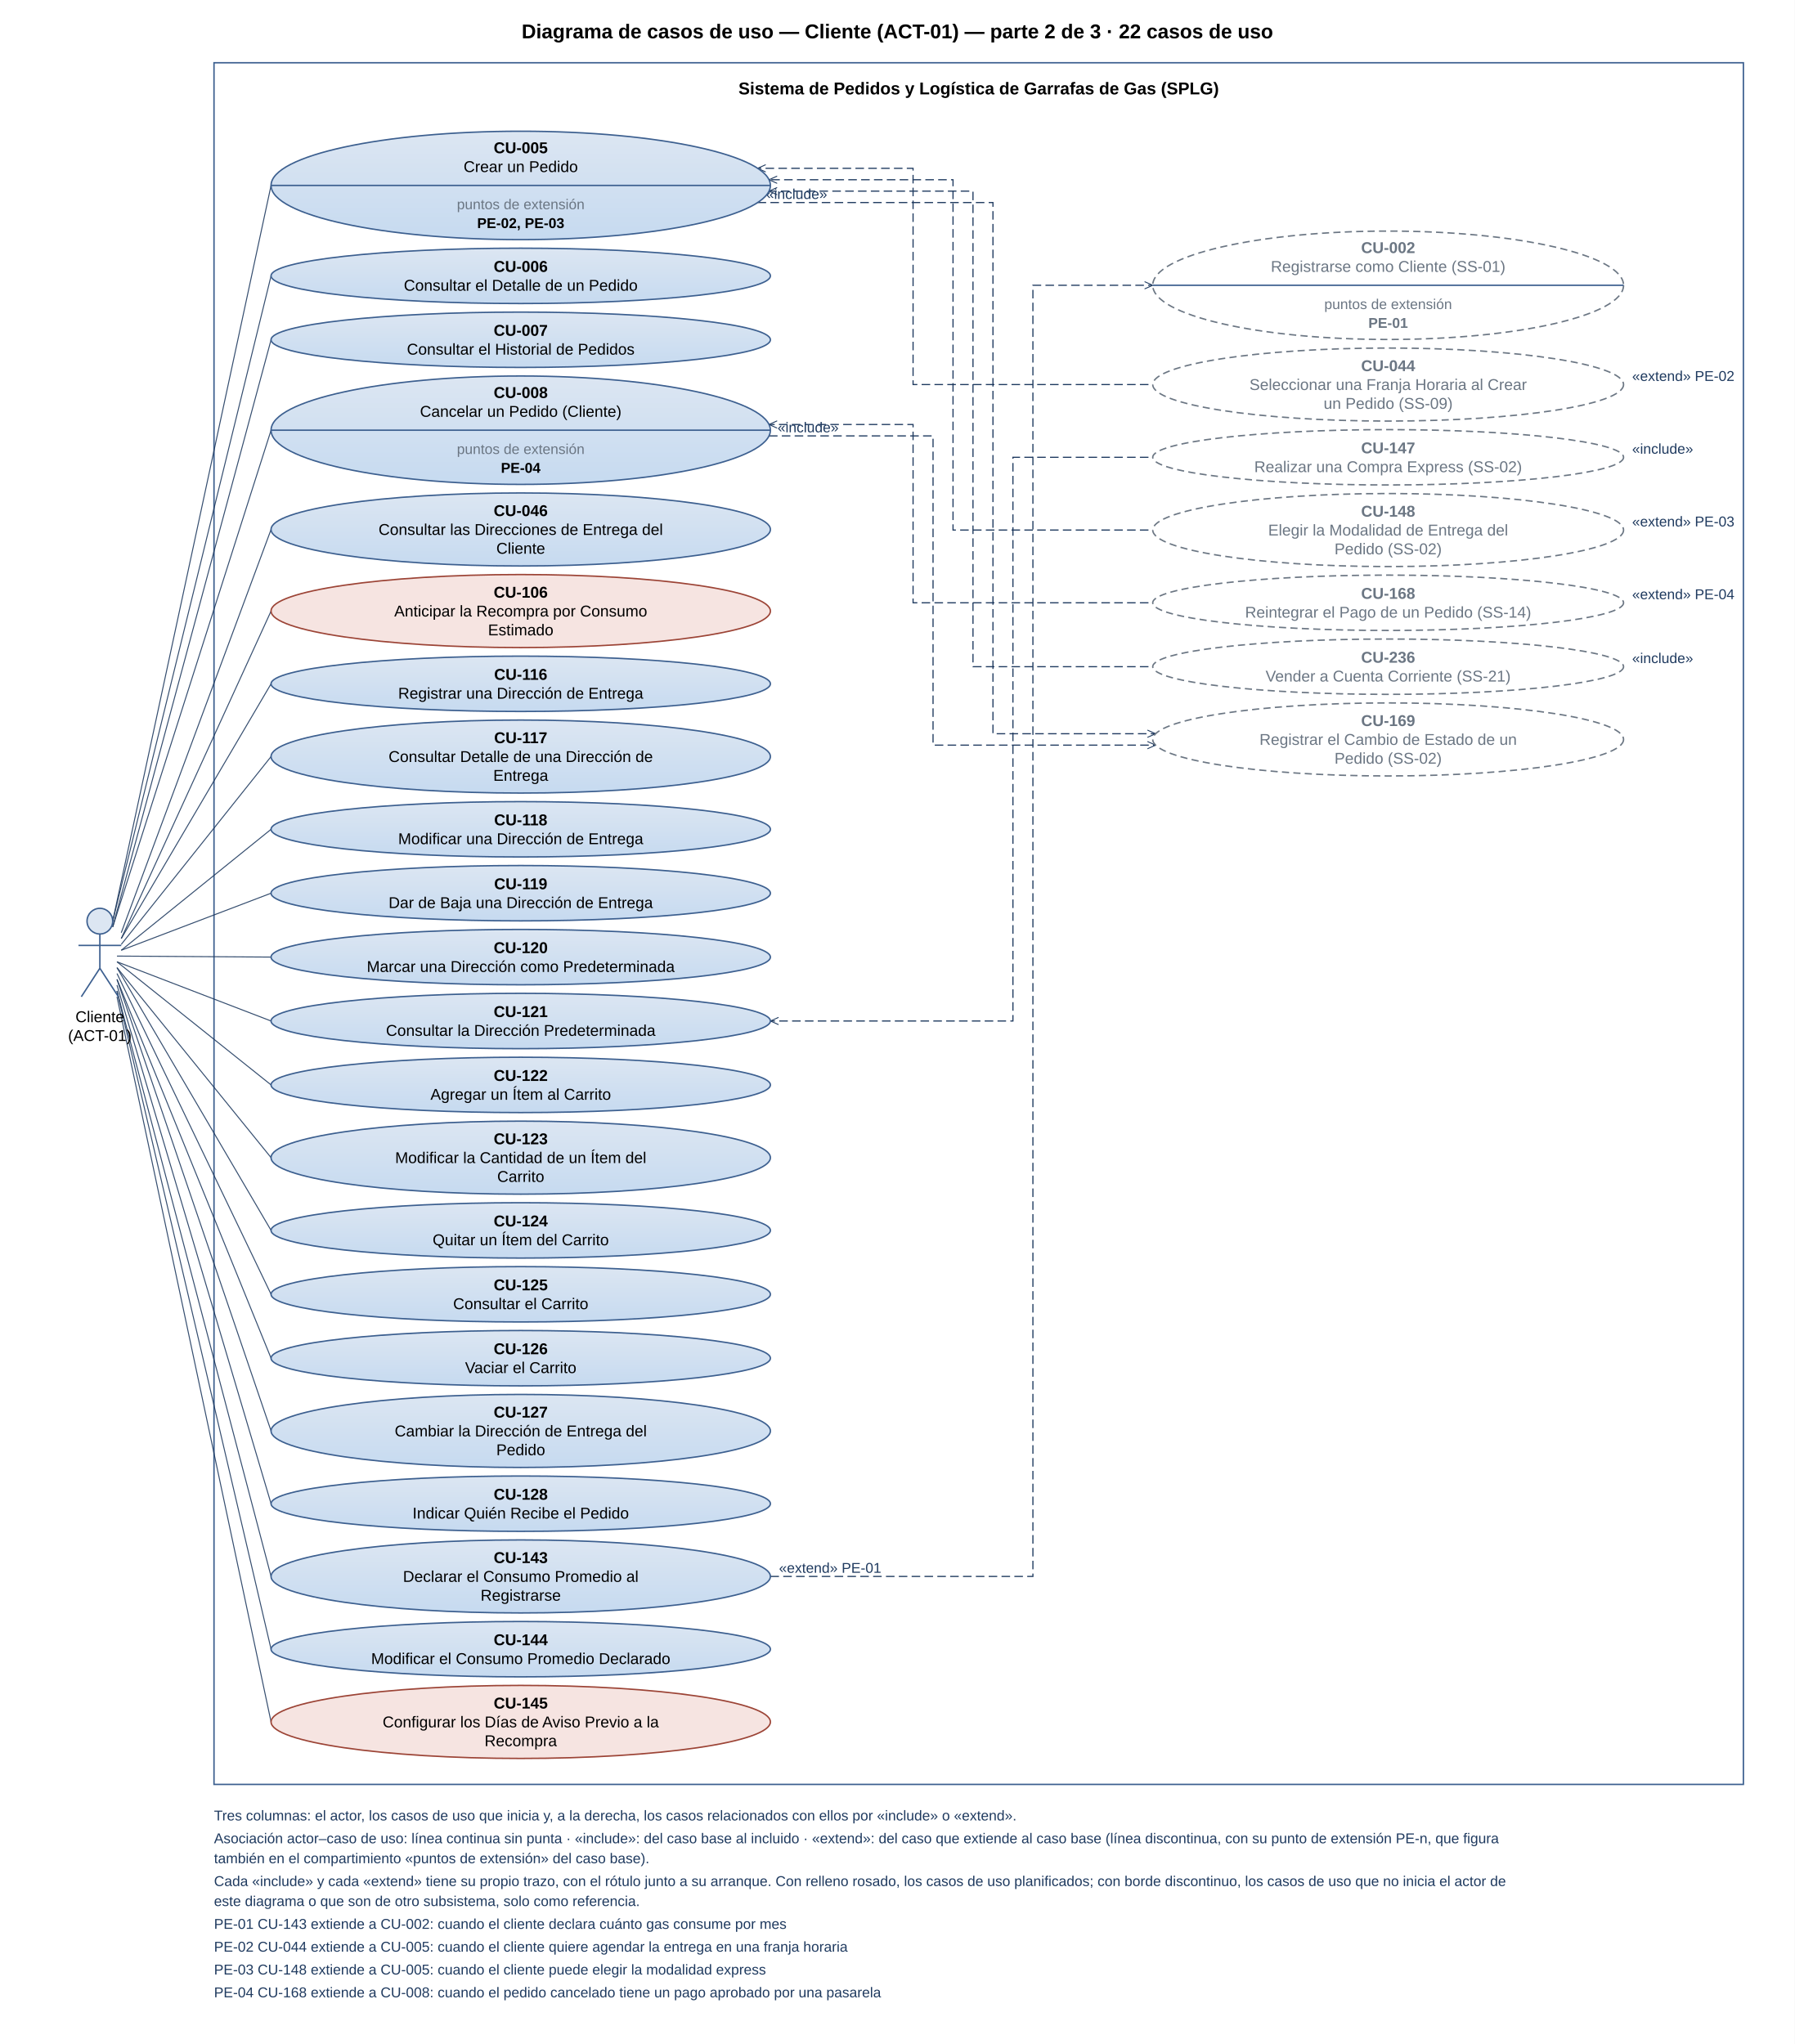
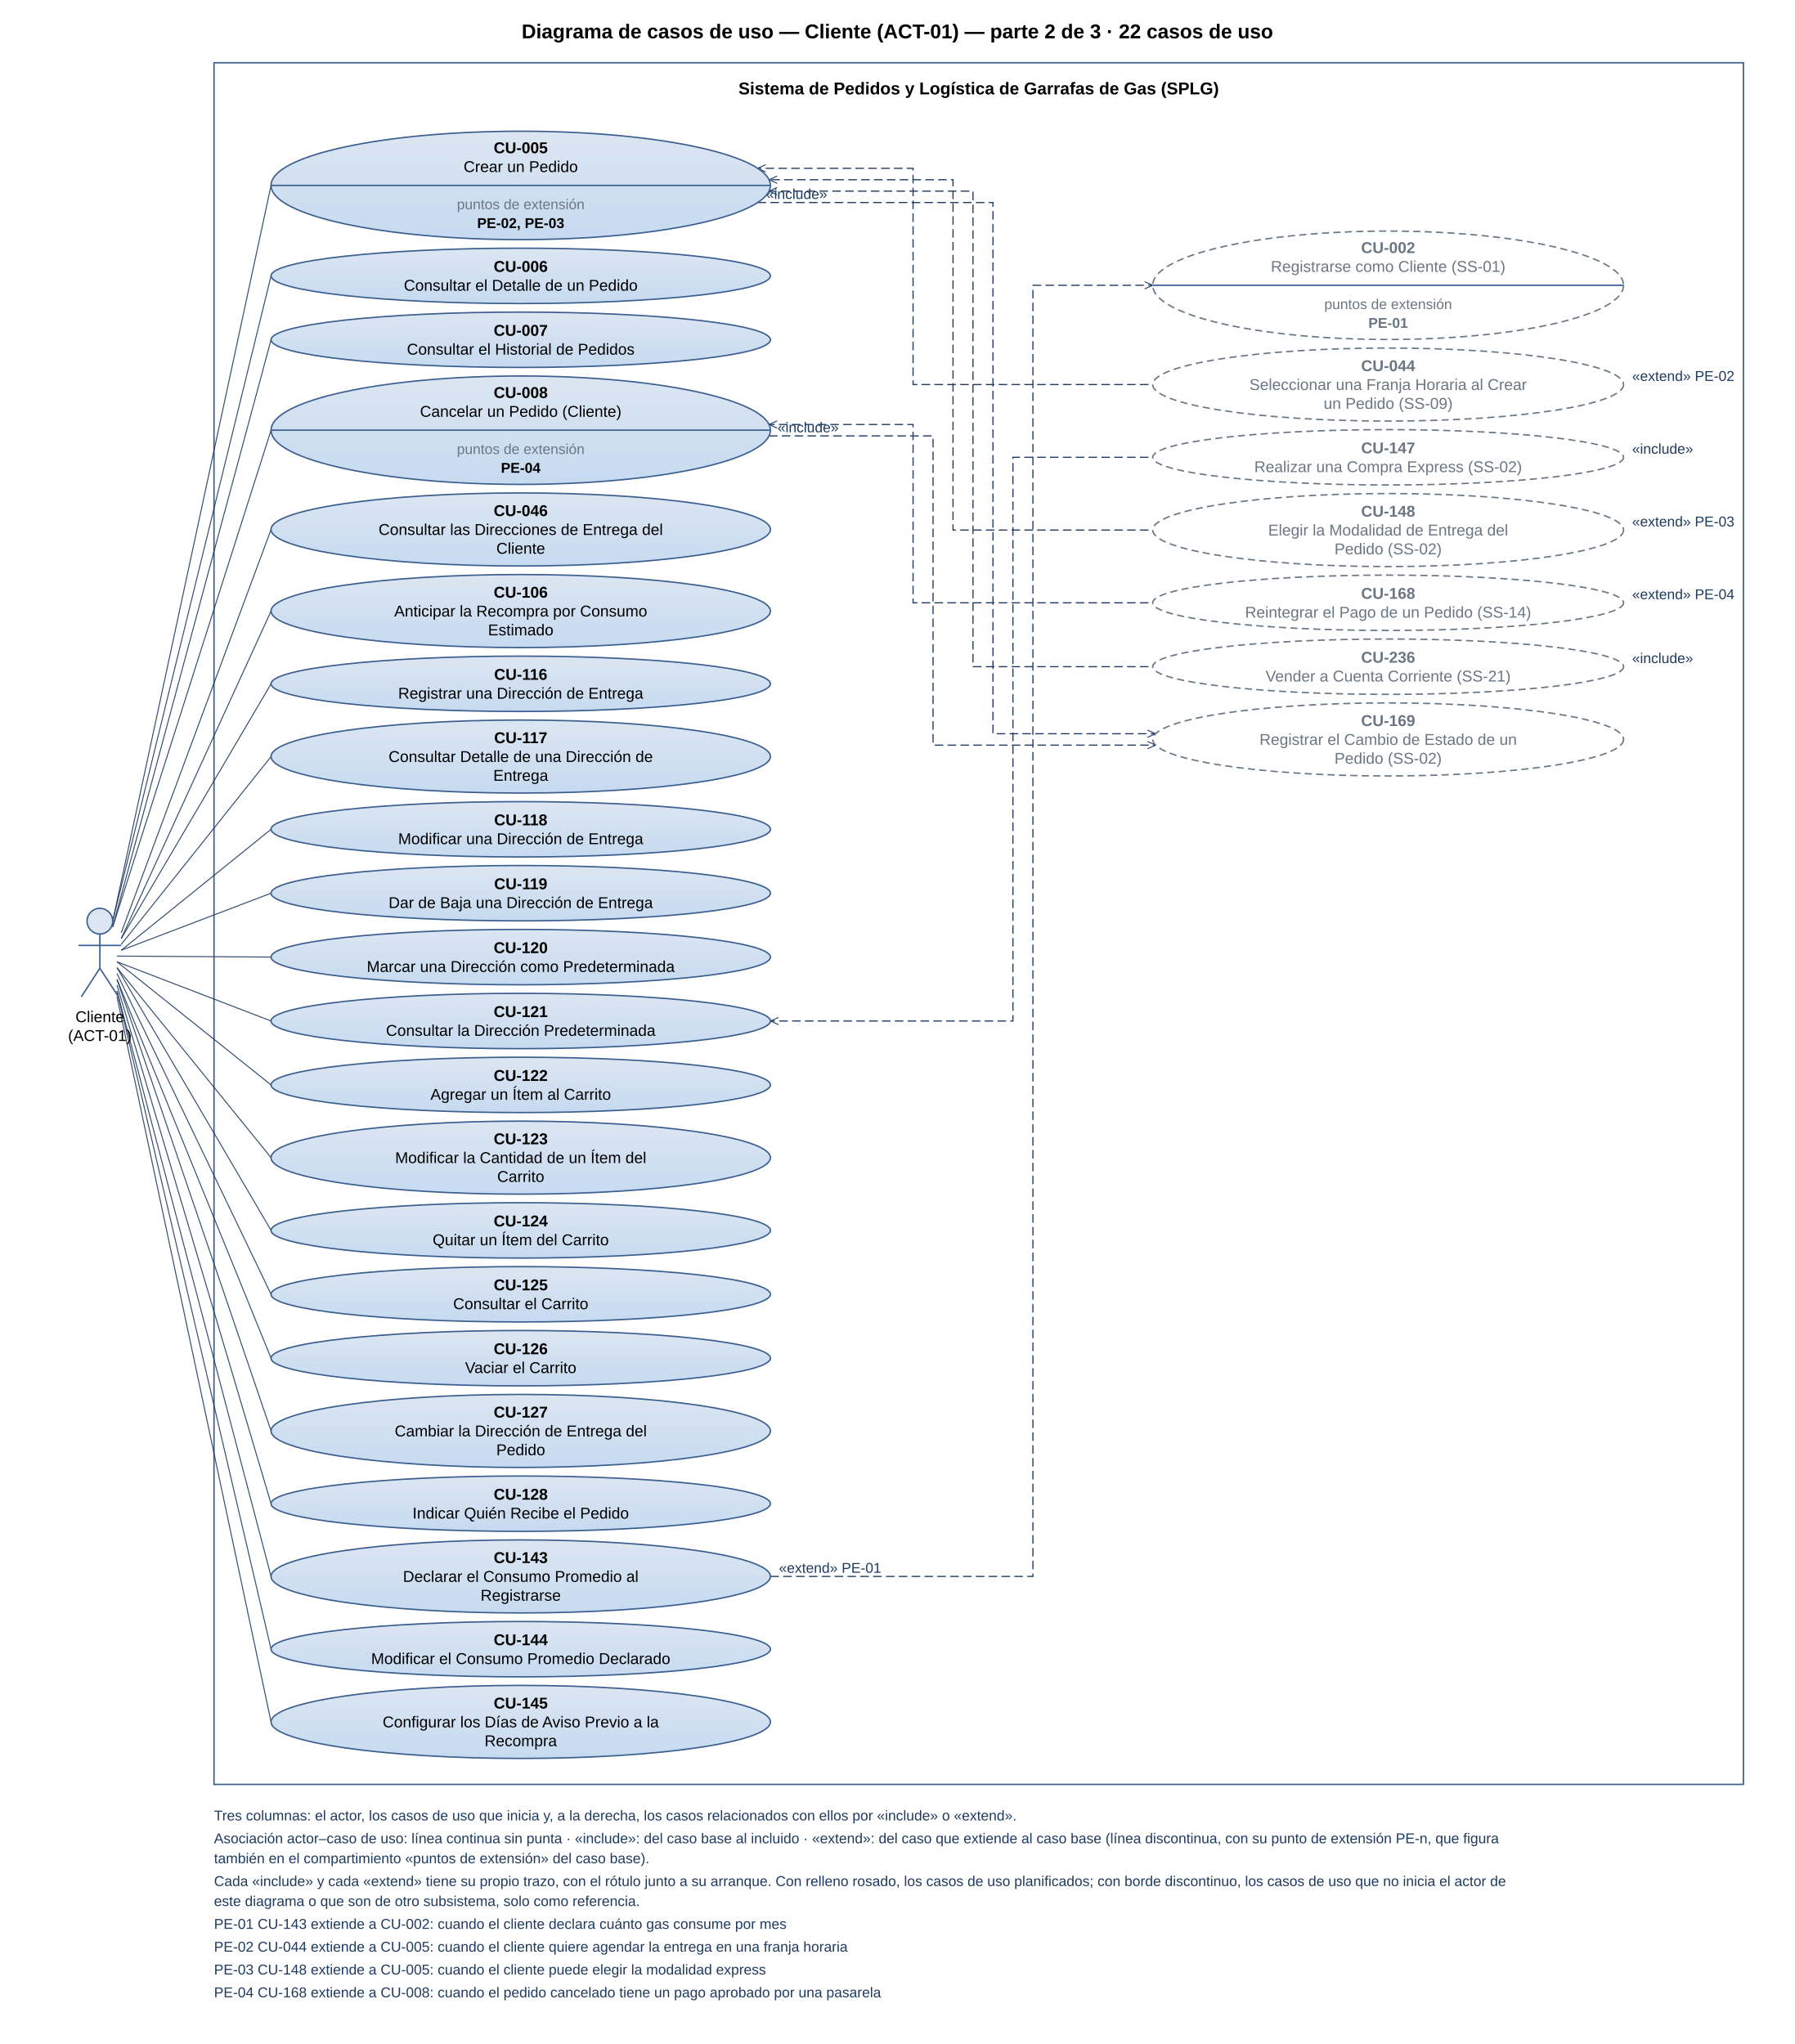
<svg xmlns="http://www.w3.org/2000/svg" width="1258" height="1433" viewBox="0 0 1258 1433" font-family="Arial, Helvetica, sans-serif">
  <defs>
    <marker id="abre" viewBox="0 0 10 10" refX="9" refY="5" markerWidth="8" markerHeight="8" orient="auto">
      <path d="M0 1 L9 5 L0 9" fill="none" stroke="#1F3A5F" stroke-width="1" />
    </marker>
    <marker id="hueco" viewBox="0 0 12 12" refX="11" refY="6" markerWidth="11" markerHeight="11" orient="auto">
      <path d="M1 1 L11 6 L1 11 Z" fill="#FFFFFF" stroke="#1F3A5F" stroke-width="1" />
    </marker>
    <linearGradient id="vp" x1="0" y1="0" x2="0" y2="1">
      <stop offset="0" stop-color="#DCE6F2" />
      <stop offset="1" stop-color="#C6DAF0" />
    </linearGradient>
  </defs>
  <rect width="100%" height="100%" fill="#FFFFFF" />
  <text x="629.0" y="22.0" font-size="14" text-anchor="middle" dominant-baseline="central" fill="#000000" font-weight="bold">Diagrama de casos de uso — Cliente (ACT-01) — parte 2 de 3 · 22 casos de uso</text>
  <rect class="limite" data-x="150" data-y="44" data-w="1072" data-h="1207" x="150" y="44" width="1072" height="1207" fill="#FFFFFF" stroke="#3C5F8F" stroke-width="1.0" />
  <text x="686.0" y="62.0" font-size="12" text-anchor="middle" dominant-baseline="central" fill="#000000" font-weight="bold">Sistema de Pedidos y Logística de Garrafas de Gas (SPLG)</text>
  <path class="asoc" data-act="01" data-cu="CU-005" data-rol="principal" d="M79.0 645.8 L190.0 130.0" fill="none" stroke="#1F3A5F" stroke-width="0.7" opacity="0.9" />
  <path class="asoc" data-act="01" data-cu="CU-006" data-rol="principal" d="M79.0 645.8 L190.0 193.4" fill="none" stroke="#1F3A5F" stroke-width="0.7" opacity="0.9" />
  <path class="asoc" data-act="01" data-cu="CU-007" data-rol="principal" d="M79.0 649.9 L190.0 238.2" fill="none" stroke="#1F3A5F" stroke-width="0.7" opacity="0.9" />
  <path class="asoc" data-act="01" data-cu="CU-008" data-rol="principal" d="M79.0 649.9 L190.0 301.6" fill="none" stroke="#1F3A5F" stroke-width="0.7" opacity="0.9" />
  <path class="asoc" data-act="01" data-cu="CU-046" data-rol="principal" d="M85.0 653.9 L190.0 371.2" fill="none" stroke="#1F3A5F" stroke-width="0.7" opacity="0.9" />
  <path class="asoc" data-act="01" data-cu="CU-106" data-rol="principal" d="M85.0 658.0 L190.0 428.4" fill="none" stroke="#1F3A5F" stroke-width="0.7" opacity="0.9" />
  <path class="asoc" data-act="01" data-cu="CU-116" data-rol="principal" d="M85.0 658.0 L190.0 479.4" fill="none" stroke="#1F3A5F" stroke-width="0.7" opacity="0.9" />
  <path class="asoc" data-act="01" data-cu="CU-117" data-rol="principal" d="M85.0 662.1 L190.0 530.4" fill="none" stroke="#1F3A5F" stroke-width="0.7" opacity="0.9" />
  <path class="asoc" data-act="01" data-cu="CU-118" data-rol="principal" d="M85.0 666.2 L190.0 581.4" fill="none" stroke="#1F3A5F" stroke-width="0.7" opacity="0.9" />
  <path class="asoc" data-act="01" data-cu="CU-119" data-rol="principal" d="M85.0 666.2 L190.0 626.2" fill="none" stroke="#1F3A5F" stroke-width="0.7" opacity="0.9" />
  <path class="asoc" data-act="01" data-cu="CU-120" data-rol="principal" d="M82.0 670.3 L190.0 671.0" fill="none" stroke="#1F3A5F" stroke-width="0.7" opacity="0.9" />
  <path class="asoc" data-act="01" data-cu="CU-121" data-rol="principal" d="M82.0 674.3 L190.0 715.8" fill="none" stroke="#1F3A5F" stroke-width="0.7" opacity="0.9" />
  <path class="asoc" data-act="01" data-cu="CU-122" data-rol="principal" d="M82.0 674.3 L190.0 760.6" fill="none" stroke="#1F3A5F" stroke-width="0.7" opacity="0.9" />
  <path class="asoc" data-act="01" data-cu="CU-123" data-rol="principal" d="M82.0 678.4 L190.0 811.6" fill="none" stroke="#1F3A5F" stroke-width="0.7" opacity="0.9" />
  <path class="asoc" data-act="01" data-cu="CU-124" data-rol="principal" d="M82.0 678.4 L190.0 862.6" fill="none" stroke="#1F3A5F" stroke-width="0.7" opacity="0.9" />
  <path class="asoc" data-act="01" data-cu="CU-125" data-rol="principal" d="M82.0 682.5 L190.0 907.4" fill="none" stroke="#1F3A5F" stroke-width="0.7" opacity="0.9" />
  <path class="asoc" data-act="01" data-cu="CU-126" data-rol="principal" d="M82.0 686.6 L190.0 952.2" fill="none" stroke="#1F3A5F" stroke-width="0.7" opacity="0.9" />
  <path class="asoc" data-act="01" data-cu="CU-127" data-rol="principal" d="M82.0 686.6 L190.0 1003.2" fill="none" stroke="#1F3A5F" stroke-width="0.7" opacity="0.9" />
  <path class="asoc" data-act="01" data-cu="CU-128" data-rol="principal" d="M82.0 690.6 L190.0 1054.2" fill="none" stroke="#1F3A5F" stroke-width="0.7" opacity="0.9" />
  <path class="asoc" data-act="01" data-cu="CU-143" data-rol="principal" d="M82.0 694.7 L190.0 1105.2" fill="none" stroke="#1F3A5F" stroke-width="0.7" opacity="0.9" />
  <path class="asoc" data-act="01" data-cu="CU-144" data-rol="principal" d="M82.0 694.7 L190.0 1156.2" fill="none" stroke="#1F3A5F" stroke-width="0.7" opacity="0.9" />
  <path class="asoc" data-act="01" data-cu="CU-145" data-rol="principal" d="M82.0 698.8 L190.0 1207.2" fill="none" stroke="#1F3A5F" stroke-width="0.7" opacity="0.9" />
  <path class="rel" data-tipo="include" data-desde="CU-147" data-hasta="CU-121" d="M1138.0 320.6 H710.0 V715.8 H540.0" fill="none" stroke="#1F3A5F" stroke-width="0.8" stroke-dasharray="6 3" marker-end="url(#abre)" />
  <g class="etiqueta" data-tipo="include" data-desde="CU-147" data-hasta="CU-121">
    <text x="1144.0" y="314.6" font-size="10" text-anchor="start" dominant-baseline="central" fill="#1F3A5F">«include»</text>
  </g>
  <path class="rel" data-tipo="include" data-desde="CU-005" data-hasta="CU-169" d="M531.0 142.0 H696.0 V514.4 H810.0" fill="none" stroke="#1F3A5F" stroke-width="0.8" stroke-dasharray="6 3" marker-end="url(#abre)" />
  <g class="etiqueta" data-tipo="include" data-desde="CU-005" data-hasta="CU-169">
    <text x="537.0" y="136.0" font-size="10" text-anchor="start" dominant-baseline="central" fill="#1F3A5F">«include»</text>
  </g>
  <path class="rel" data-tipo="include" data-desde="CU-008" data-hasta="CU-169" d="M539.0 305.6 H654.0 V522.4 H810.0" fill="none" stroke="#1F3A5F" stroke-width="0.8" stroke-dasharray="6 3" marker-end="url(#abre)" />
  <g class="etiqueta" data-tipo="include" data-desde="CU-008" data-hasta="CU-169">
    <text x="545.0" y="299.6" font-size="10" text-anchor="start" dominant-baseline="central" fill="#1F3A5F">«include»</text>
  </g>
  <path class="rel" data-tipo="include" data-desde="CU-236" data-hasta="CU-005" d="M1138.0 467.4 H682.0 V134.0 H539.0" fill="none" stroke="#1F3A5F" stroke-width="0.8" stroke-dasharray="6 3" marker-end="url(#abre)" />
  <g class="etiqueta" data-tipo="include" data-desde="CU-236" data-hasta="CU-005">
    <text x="1144.0" y="461.4" font-size="10" text-anchor="start" dominant-baseline="central" fill="#1F3A5F">«include»</text>
  </g>
  <path class="rel" data-tipo="extend" data-desde="CU-148" data-hasta="CU-005" d="M1138.0 371.6 H668.0 V126.0 H539.0" fill="none" stroke="#1F3A5F" stroke-width="0.8" stroke-dasharray="6 3" marker-end="url(#abre)" />
  <g class="etiqueta" data-tipo="extend" data-desde="CU-148" data-hasta="CU-005">
    <text x="1144.0" y="365.6" font-size="10" text-anchor="start" dominant-baseline="central" fill="#1F3A5F">«extend» PE-03</text>
  </g>
  <path class="rel" data-tipo="extend" data-desde="CU-143" data-hasta="CU-002" d="M540.0 1105.2 H724.0 V200.0 H808.0" fill="none" stroke="#1F3A5F" stroke-width="0.8" stroke-dasharray="6 3" marker-end="url(#abre)" />
  <g class="etiqueta" data-tipo="extend" data-desde="CU-143" data-hasta="CU-002">
    <text x="546.0" y="1099.2" font-size="10" text-anchor="start" dominant-baseline="central" fill="#1F3A5F">«extend» PE-01</text>
  </g>
  <path class="rel" data-tipo="extend" data-desde="CU-044" data-hasta="CU-005" d="M1138.0 269.6 H640.0 V118.0 H531.0" fill="none" stroke="#1F3A5F" stroke-width="0.8" stroke-dasharray="6 3" marker-end="url(#abre)" />
  <g class="etiqueta" data-tipo="extend" data-desde="CU-044" data-hasta="CU-005">
    <text x="1144.0" y="263.6" font-size="10" text-anchor="start" dominant-baseline="central" fill="#1F3A5F">«extend» PE-02</text>
  </g>
  <path class="rel" data-tipo="extend" data-desde="CU-168" data-hasta="CU-008" d="M1138.0 422.6 H640.0 V297.6 H539.0" fill="none" stroke="#1F3A5F" stroke-width="0.8" stroke-dasharray="6 3" marker-end="url(#abre)" />
  <g class="etiqueta" data-tipo="extend" data-desde="CU-168" data-hasta="CU-008">
    <text x="1144.0" y="416.6" font-size="10" text-anchor="start" dominant-baseline="central" fill="#1F3A5F">«extend» PE-04</text>
  </g>
  <g class="cu" data-cu="CU-005" data-x="365" data-y="130">
    <ellipse cx="365.0" cy="130.0" rx="175" ry="38.0" fill="url(#vp)" stroke="#3C5F8F" stroke-width="1.0" />
    <text x="365.0" y="103.6" font-size="11" text-anchor="middle" dominant-baseline="central" fill="#000000" font-weight="bold">CU-005</text>
    <text x="365.0" y="116.8" font-size="11" text-anchor="middle" dominant-baseline="central" fill="#000000">Crear un Pedido</text>
    <path class="compartimiento" d="M190.0 130.0 H540.0" stroke="#3C5F8F" stroke-width="1.0" fill="none" />
    <text x="365.0" y="143.2" font-size="10" text-anchor="middle" dominant-baseline="central" fill="#6B7683">puntos de extensión</text>
    <text x="365.0" y="156.4" font-size="10" text-anchor="middle" dominant-baseline="central" fill="#000000" font-weight="bold">PE-02, PE-03</text>
  </g>
  <g class="cu" data-cu="CU-006" data-x="365" data-y="193">
    <ellipse cx="365.0" cy="193.4" rx="175" ry="19.4" fill="url(#vp)" stroke="#3C5F8F" stroke-width="1.0" />
    <text x="365.0" y="186.8" font-size="11" text-anchor="middle" dominant-baseline="central" fill="#000000" font-weight="bold">CU-006</text>
    <text x="365.0" y="200.0" font-size="11" text-anchor="middle" dominant-baseline="central" fill="#000000">Consultar el Detalle de un Pedido</text>
  </g>
  <g class="cu" data-cu="CU-007" data-x="365" data-y="238">
    <ellipse cx="365.0" cy="238.2" rx="175" ry="19.4" fill="url(#vp)" stroke="#3C5F8F" stroke-width="1.0" />
    <text x="365.0" y="231.6" font-size="11" text-anchor="middle" dominant-baseline="central" fill="#000000" font-weight="bold">CU-007</text>
    <text x="365.0" y="244.8" font-size="11" text-anchor="middle" dominant-baseline="central" fill="#000000">Consultar el Historial de Pedidos</text>
  </g>
  <g class="cu" data-cu="CU-008" data-x="365" data-y="302">
    <ellipse cx="365.0" cy="301.6" rx="175" ry="38.0" fill="url(#vp)" stroke="#3C5F8F" stroke-width="1.0" />
    <text x="365.0" y="275.2" font-size="11" text-anchor="middle" dominant-baseline="central" fill="#000000" font-weight="bold">CU-008</text>
    <text x="365.0" y="288.4" font-size="11" text-anchor="middle" dominant-baseline="central" fill="#000000">Cancelar un Pedido (Cliente)</text>
    <path class="compartimiento" d="M190.0 301.6 H540.0" stroke="#3C5F8F" stroke-width="1.0" fill="none" />
    <text x="365.0" y="314.8" font-size="10" text-anchor="middle" dominant-baseline="central" fill="#6B7683">puntos de extensión</text>
    <text x="365.0" y="328.0" font-size="10" text-anchor="middle" dominant-baseline="central" fill="#000000" font-weight="bold">PE-04</text>
  </g>
  <g class="cu" data-cu="CU-046" data-x="365" data-y="371">
    <ellipse cx="365.0" cy="371.2" rx="175" ry="25.6" fill="url(#vp)" stroke="#3C5F8F" stroke-width="1.0" />
    <text x="365.0" y="358.0" font-size="11" text-anchor="middle" dominant-baseline="central" fill="#000000" font-weight="bold">CU-046</text>
    <text x="365.0" y="371.2" font-size="11" text-anchor="middle" dominant-baseline="central" fill="#000000">Consultar las Direcciones de Entrega del</text>
    <text x="365.0" y="384.4" font-size="11" text-anchor="middle" dominant-baseline="central" fill="#000000">Cliente</text>
  </g>
  <g class="cu" data-cu="CU-106" data-x="365" data-y="428">
-     <ellipse cx="365.0" cy="428.4" rx="175" ry="25.6" fill="#F6E4E1" stroke="#9C4436" stroke-width="1.0" />
+     <ellipse cx="365.0" cy="428.4" rx="175" ry="25.6" fill="url(#vp)" stroke="#3C5F8F" stroke-width="1.0" />
    <text x="365.0" y="415.2" font-size="11" text-anchor="middle" dominant-baseline="central" fill="#000000" font-weight="bold">CU-106</text>
    <text x="365.0" y="428.4" font-size="11" text-anchor="middle" dominant-baseline="central" fill="#000000">Anticipar la Recompra por Consumo</text>
    <text x="365.0" y="441.6" font-size="11" text-anchor="middle" dominant-baseline="central" fill="#000000">Estimado</text>
  </g>
  <g class="cu" data-cu="CU-116" data-x="365" data-y="479">
    <ellipse cx="365.0" cy="479.4" rx="175" ry="19.4" fill="url(#vp)" stroke="#3C5F8F" stroke-width="1.0" />
    <text x="365.0" y="472.8" font-size="11" text-anchor="middle" dominant-baseline="central" fill="#000000" font-weight="bold">CU-116</text>
    <text x="365.0" y="486.0" font-size="11" text-anchor="middle" dominant-baseline="central" fill="#000000">Registrar una Dirección de Entrega</text>
  </g>
  <g class="cu" data-cu="CU-117" data-x="365" data-y="530">
    <ellipse cx="365.0" cy="530.4" rx="175" ry="25.6" fill="url(#vp)" stroke="#3C5F8F" stroke-width="1.0" />
    <text x="365.0" y="517.2" font-size="11" text-anchor="middle" dominant-baseline="central" fill="#000000" font-weight="bold">CU-117</text>
    <text x="365.0" y="530.4" font-size="11" text-anchor="middle" dominant-baseline="central" fill="#000000">Consultar Detalle de una Dirección de</text>
    <text x="365.0" y="543.6" font-size="11" text-anchor="middle" dominant-baseline="central" fill="#000000">Entrega</text>
  </g>
  <g class="cu" data-cu="CU-118" data-x="365" data-y="581">
    <ellipse cx="365.0" cy="581.4" rx="175" ry="19.4" fill="url(#vp)" stroke="#3C5F8F" stroke-width="1.0" />
    <text x="365.0" y="574.8" font-size="11" text-anchor="middle" dominant-baseline="central" fill="#000000" font-weight="bold">CU-118</text>
    <text x="365.0" y="588.0" font-size="11" text-anchor="middle" dominant-baseline="central" fill="#000000">Modificar una Dirección de Entrega</text>
  </g>
  <g class="cu" data-cu="CU-119" data-x="365" data-y="626">
    <ellipse cx="365.0" cy="626.2" rx="175" ry="19.4" fill="url(#vp)" stroke="#3C5F8F" stroke-width="1.0" />
    <text x="365.0" y="619.6" font-size="11" text-anchor="middle" dominant-baseline="central" fill="#000000" font-weight="bold">CU-119</text>
    <text x="365.0" y="632.8" font-size="11" text-anchor="middle" dominant-baseline="central" fill="#000000">Dar de Baja una Dirección de Entrega</text>
  </g>
  <g class="cu" data-cu="CU-120" data-x="365" data-y="671">
    <ellipse cx="365.0" cy="671.0" rx="175" ry="19.4" fill="url(#vp)" stroke="#3C5F8F" stroke-width="1.0" />
    <text x="365.0" y="664.4" font-size="11" text-anchor="middle" dominant-baseline="central" fill="#000000" font-weight="bold">CU-120</text>
    <text x="365.0" y="677.6" font-size="11" text-anchor="middle" dominant-baseline="central" fill="#000000">Marcar una Dirección como Predeterminada</text>
  </g>
  <g class="cu" data-cu="CU-121" data-x="365" data-y="716">
    <ellipse cx="365.0" cy="715.8" rx="175" ry="19.4" fill="url(#vp)" stroke="#3C5F8F" stroke-width="1.0" />
    <text x="365.0" y="709.2" font-size="11" text-anchor="middle" dominant-baseline="central" fill="#000000" font-weight="bold">CU-121</text>
    <text x="365.0" y="722.4" font-size="11" text-anchor="middle" dominant-baseline="central" fill="#000000">Consultar la Dirección Predeterminada</text>
  </g>
  <g class="cu" data-cu="CU-122" data-x="365" data-y="761">
    <ellipse cx="365.0" cy="760.6" rx="175" ry="19.4" fill="url(#vp)" stroke="#3C5F8F" stroke-width="1.0" />
    <text x="365.0" y="754.0" font-size="11" text-anchor="middle" dominant-baseline="central" fill="#000000" font-weight="bold">CU-122</text>
    <text x="365.0" y="767.2" font-size="11" text-anchor="middle" dominant-baseline="central" fill="#000000">Agregar un Ítem al Carrito</text>
  </g>
  <g class="cu" data-cu="CU-123" data-x="365" data-y="812">
    <ellipse cx="365.0" cy="811.6" rx="175" ry="25.6" fill="url(#vp)" stroke="#3C5F8F" stroke-width="1.0" />
    <text x="365.0" y="798.4" font-size="11" text-anchor="middle" dominant-baseline="central" fill="#000000" font-weight="bold">CU-123</text>
    <text x="365.0" y="811.6" font-size="11" text-anchor="middle" dominant-baseline="central" fill="#000000">Modificar la Cantidad de un Ítem del</text>
    <text x="365.0" y="824.8" font-size="11" text-anchor="middle" dominant-baseline="central" fill="#000000">Carrito</text>
  </g>
  <g class="cu" data-cu="CU-124" data-x="365" data-y="863">
    <ellipse cx="365.0" cy="862.6" rx="175" ry="19.4" fill="url(#vp)" stroke="#3C5F8F" stroke-width="1.0" />
    <text x="365.0" y="856.0" font-size="11" text-anchor="middle" dominant-baseline="central" fill="#000000" font-weight="bold">CU-124</text>
    <text x="365.0" y="869.2" font-size="11" text-anchor="middle" dominant-baseline="central" fill="#000000">Quitar un Ítem del Carrito</text>
  </g>
  <g class="cu" data-cu="CU-125" data-x="365" data-y="907">
    <ellipse cx="365.0" cy="907.4" rx="175" ry="19.4" fill="url(#vp)" stroke="#3C5F8F" stroke-width="1.0" />
    <text x="365.0" y="900.8" font-size="11" text-anchor="middle" dominant-baseline="central" fill="#000000" font-weight="bold">CU-125</text>
    <text x="365.0" y="914.0" font-size="11" text-anchor="middle" dominant-baseline="central" fill="#000000">Consultar el Carrito</text>
  </g>
  <g class="cu" data-cu="CU-126" data-x="365" data-y="952">
    <ellipse cx="365.0" cy="952.2" rx="175" ry="19.4" fill="url(#vp)" stroke="#3C5F8F" stroke-width="1.0" />
    <text x="365.0" y="945.6" font-size="11" text-anchor="middle" dominant-baseline="central" fill="#000000" font-weight="bold">CU-126</text>
    <text x="365.0" y="958.8" font-size="11" text-anchor="middle" dominant-baseline="central" fill="#000000">Vaciar el Carrito</text>
  </g>
  <g class="cu" data-cu="CU-127" data-x="365" data-y="1003">
    <ellipse cx="365.0" cy="1003.2" rx="175" ry="25.6" fill="url(#vp)" stroke="#3C5F8F" stroke-width="1.0" />
    <text x="365.0" y="990.0" font-size="11" text-anchor="middle" dominant-baseline="central" fill="#000000" font-weight="bold">CU-127</text>
    <text x="365.0" y="1003.2" font-size="11" text-anchor="middle" dominant-baseline="central" fill="#000000">Cambiar la Dirección de Entrega del</text>
    <text x="365.0" y="1016.4" font-size="11" text-anchor="middle" dominant-baseline="central" fill="#000000">Pedido</text>
  </g>
  <g class="cu" data-cu="CU-128" data-x="365" data-y="1054">
    <ellipse cx="365.0" cy="1054.2" rx="175" ry="19.4" fill="url(#vp)" stroke="#3C5F8F" stroke-width="1.0" />
    <text x="365.0" y="1047.6" font-size="11" text-anchor="middle" dominant-baseline="central" fill="#000000" font-weight="bold">CU-128</text>
    <text x="365.0" y="1060.8" font-size="11" text-anchor="middle" dominant-baseline="central" fill="#000000">Indicar Quién Recibe el Pedido</text>
  </g>
  <g class="cu" data-cu="CU-143" data-x="365" data-y="1105">
    <ellipse cx="365.0" cy="1105.2" rx="175" ry="25.6" fill="url(#vp)" stroke="#3C5F8F" stroke-width="1.0" />
    <text x="365.0" y="1092.0" font-size="11" text-anchor="middle" dominant-baseline="central" fill="#000000" font-weight="bold">CU-143</text>
    <text x="365.0" y="1105.2" font-size="11" text-anchor="middle" dominant-baseline="central" fill="#000000">Declarar el Consumo Promedio al</text>
    <text x="365.0" y="1118.4" font-size="11" text-anchor="middle" dominant-baseline="central" fill="#000000">Registrarse</text>
  </g>
  <g class="cu" data-cu="CU-144" data-x="365" data-y="1156">
    <ellipse cx="365.0" cy="1156.2" rx="175" ry="19.4" fill="url(#vp)" stroke="#3C5F8F" stroke-width="1.0" />
    <text x="365.0" y="1149.6" font-size="11" text-anchor="middle" dominant-baseline="central" fill="#000000" font-weight="bold">CU-144</text>
    <text x="365.0" y="1162.8" font-size="11" text-anchor="middle" dominant-baseline="central" fill="#000000">Modificar el Consumo Promedio Declarado</text>
  </g>
  <g class="cu" data-cu="CU-145" data-x="365" data-y="1207">
-     <ellipse cx="365.0" cy="1207.2" rx="175" ry="25.6" fill="#F6E4E1" stroke="#9C4436" stroke-width="1.0" />
+     <ellipse cx="365.0" cy="1207.2" rx="175" ry="25.6" fill="url(#vp)" stroke="#3C5F8F" stroke-width="1.0" />
    <text x="365.0" y="1194.0" font-size="11" text-anchor="middle" dominant-baseline="central" fill="#000000" font-weight="bold">CU-145</text>
    <text x="365.0" y="1207.2" font-size="11" text-anchor="middle" dominant-baseline="central" fill="#000000">Configurar los Días de Aviso Previo a la</text>
    <text x="365.0" y="1220.4" font-size="11" text-anchor="middle" dominant-baseline="central" fill="#000000">Recompra</text>
  </g>
  <g class="cu" data-cu="CU-002" data-x="973" data-y="200">
    <ellipse cx="973.0" cy="200.0" rx="165" ry="38.0" fill="#FFFFFF" stroke="#6B7683" stroke-width="1.0" stroke-dasharray="5 3" />
    <text x="973.0" y="173.6" font-size="11" text-anchor="middle" dominant-baseline="central" fill="#6B7683" font-weight="bold">CU-002</text>
    <text x="973.0" y="186.8" font-size="11" text-anchor="middle" dominant-baseline="central" fill="#6B7683">Registrarse como Cliente (SS-01)</text>
    <path class="compartimiento" d="M808.0 200.0 H1138.0" stroke="#3C5F8F" stroke-width="1.0" fill="none" />
    <text x="973.0" y="213.2" font-size="10" text-anchor="middle" dominant-baseline="central" fill="#6B7683">puntos de extensión</text>
    <text x="973.0" y="226.4" font-size="10" text-anchor="middle" dominant-baseline="central" fill="#6B7683" font-weight="bold">PE-01</text>
  </g>
  <g class="cu" data-cu="CU-044" data-x="973" data-y="270">
    <ellipse cx="973.0" cy="269.6" rx="165" ry="25.6" fill="#FFFFFF" stroke="#6B7683" stroke-width="1.0" stroke-dasharray="5 3" />
    <text x="973.0" y="256.4" font-size="11" text-anchor="middle" dominant-baseline="central" fill="#6B7683" font-weight="bold">CU-044</text>
    <text x="973.0" y="269.6" font-size="11" text-anchor="middle" dominant-baseline="central" fill="#6B7683">Seleccionar una Franja Horaria al Crear</text>
    <text x="973.0" y="282.8" font-size="11" text-anchor="middle" dominant-baseline="central" fill="#6B7683">un Pedido (SS-09)</text>
  </g>
  <g class="cu" data-cu="CU-147" data-x="973" data-y="321">
    <ellipse cx="973.0" cy="320.6" rx="165" ry="19.4" fill="#FFFFFF" stroke="#6B7683" stroke-width="1.0" stroke-dasharray="5 3" />
    <text x="973.0" y="314.0" font-size="11" text-anchor="middle" dominant-baseline="central" fill="#6B7683" font-weight="bold">CU-147</text>
    <text x="973.0" y="327.2" font-size="11" text-anchor="middle" dominant-baseline="central" fill="#6B7683">Realizar una Compra Express (SS-02)</text>
  </g>
  <g class="cu" data-cu="CU-148" data-x="973" data-y="372">
    <ellipse cx="973.0" cy="371.6" rx="165" ry="25.6" fill="#FFFFFF" stroke="#6B7683" stroke-width="1.0" stroke-dasharray="5 3" />
    <text x="973.0" y="358.4" font-size="11" text-anchor="middle" dominant-baseline="central" fill="#6B7683" font-weight="bold">CU-148</text>
    <text x="973.0" y="371.6" font-size="11" text-anchor="middle" dominant-baseline="central" fill="#6B7683">Elegir la Modalidad de Entrega del</text>
    <text x="973.0" y="384.8" font-size="11" text-anchor="middle" dominant-baseline="central" fill="#6B7683">Pedido (SS-02)</text>
  </g>
  <g class="cu" data-cu="CU-168" data-x="973" data-y="423">
    <ellipse cx="973.0" cy="422.6" rx="165" ry="19.4" fill="#FFFFFF" stroke="#6B7683" stroke-width="1.0" stroke-dasharray="5 3" />
    <text x="973.0" y="416.0" font-size="11" text-anchor="middle" dominant-baseline="central" fill="#6B7683" font-weight="bold">CU-168</text>
    <text x="973.0" y="429.2" font-size="11" text-anchor="middle" dominant-baseline="central" fill="#6B7683">Reintegrar el Pago de un Pedido (SS-14)</text>
  </g>
  <g class="cu" data-cu="CU-236" data-x="973" data-y="467">
    <ellipse cx="973.0" cy="467.4" rx="165" ry="19.4" fill="#FFFFFF" stroke="#6B7683" stroke-width="1.0" stroke-dasharray="5 3" />
    <text x="973.0" y="460.8" font-size="11" text-anchor="middle" dominant-baseline="central" fill="#6B7683" font-weight="bold">CU-236</text>
    <text x="973.0" y="474.0" font-size="11" text-anchor="middle" dominant-baseline="central" fill="#6B7683">Vender a Cuenta Corriente (SS-21)</text>
  </g>
  <g class="cu" data-cu="CU-169" data-x="973" data-y="518">
    <ellipse cx="973.0" cy="518.4" rx="165" ry="25.6" fill="#FFFFFF" stroke="#6B7683" stroke-width="1.0" stroke-dasharray="5 3" />
    <text x="973.0" y="505.2" font-size="11" text-anchor="middle" dominant-baseline="central" fill="#6B7683" font-weight="bold">CU-169</text>
    <text x="973.0" y="518.4" font-size="11" text-anchor="middle" dominant-baseline="central" fill="#6B7683">Registrar el Cambio de Estado de un</text>
    <text x="973.0" y="531.6" font-size="11" text-anchor="middle" dominant-baseline="central" fill="#6B7683">Pedido (SS-02)</text>
  </g>
  <g class="actor" data-act="01" data-x="70" data-y="646">
    <circle cx="70.0" cy="645.8" r="9" fill="#DCE6F2" stroke="#3C5F8F" stroke-width="1.0" />
    <path d="M70.0 654.8 V678.8 M55.0 662.8 H85.0 M70.0 678.8 L57.0 698.8 M70.0 678.8 L83.0 698.8" stroke="#3C5F8F" stroke-width="1.0" fill="none" />
    <text x="70.0" y="712.8" font-size="11" text-anchor="middle" dominant-baseline="central" fill="#000000">Cliente</text>
    <text x="70.0" y="726.0" font-size="11" text-anchor="middle" dominant-baseline="central" fill="#000000">(ACT-01)</text>
  </g>
  <text x="150.0" y="1272.8" font-size="10" text-anchor="start" dominant-baseline="central" fill="#1F3A5F">Tres columnas: el actor, los casos de uso que inicia y, a la derecha, los casos relacionados con ellos por «include» o «extend».</text>
  <text x="150.0" y="1288.8" font-size="10" text-anchor="start" dominant-baseline="central" fill="#1F3A5F">Asociación actor–caso de uso: línea continua sin punta · «include»: del caso base al incluido · «extend»: del caso que extiende al caso base (línea discontinua, con su punto de extensión PE-n, que figura</text>
  <text x="150.0" y="1302.8" font-size="10" text-anchor="start" dominant-baseline="central" fill="#1F3A5F">también en el compartimiento «puntos de extensión» del caso base).</text>
  <text x="150.0" y="1318.8" font-size="10" text-anchor="start" dominant-baseline="central" fill="#1F3A5F">Cada «include» y cada «extend» tiene su propio trazo, con el rótulo junto a su arranque. Con relleno rosado, los casos de uso planificados; con borde discontinuo, los casos de uso que no inicia el actor de</text>
  <text x="150.0" y="1332.8" font-size="10" text-anchor="start" dominant-baseline="central" fill="#1F3A5F">este diagrama o que son de otro subsistema, solo como referencia.</text>
  <text x="150.0" y="1348.8" font-size="10" text-anchor="start" dominant-baseline="central" fill="#1F3A5F">PE-01 CU-143 extiende a CU-002: cuando el cliente declara cuánto gas consume por mes</text>
  <text x="150.0" y="1364.8" font-size="10" text-anchor="start" dominant-baseline="central" fill="#1F3A5F">PE-02 CU-044 extiende a CU-005: cuando el cliente quiere agendar la entrega en una franja horaria</text>
  <text x="150.0" y="1380.8" font-size="10" text-anchor="start" dominant-baseline="central" fill="#1F3A5F">PE-03 CU-148 extiende a CU-005: cuando el cliente puede elegir la modalidad express</text>
  <text x="150.0" y="1396.8" font-size="10" text-anchor="start" dominant-baseline="central" fill="#1F3A5F">PE-04 CU-168 extiende a CU-008: cuando el pedido cancelado tiene un pago aprobado por una pasarela</text>
</svg>
